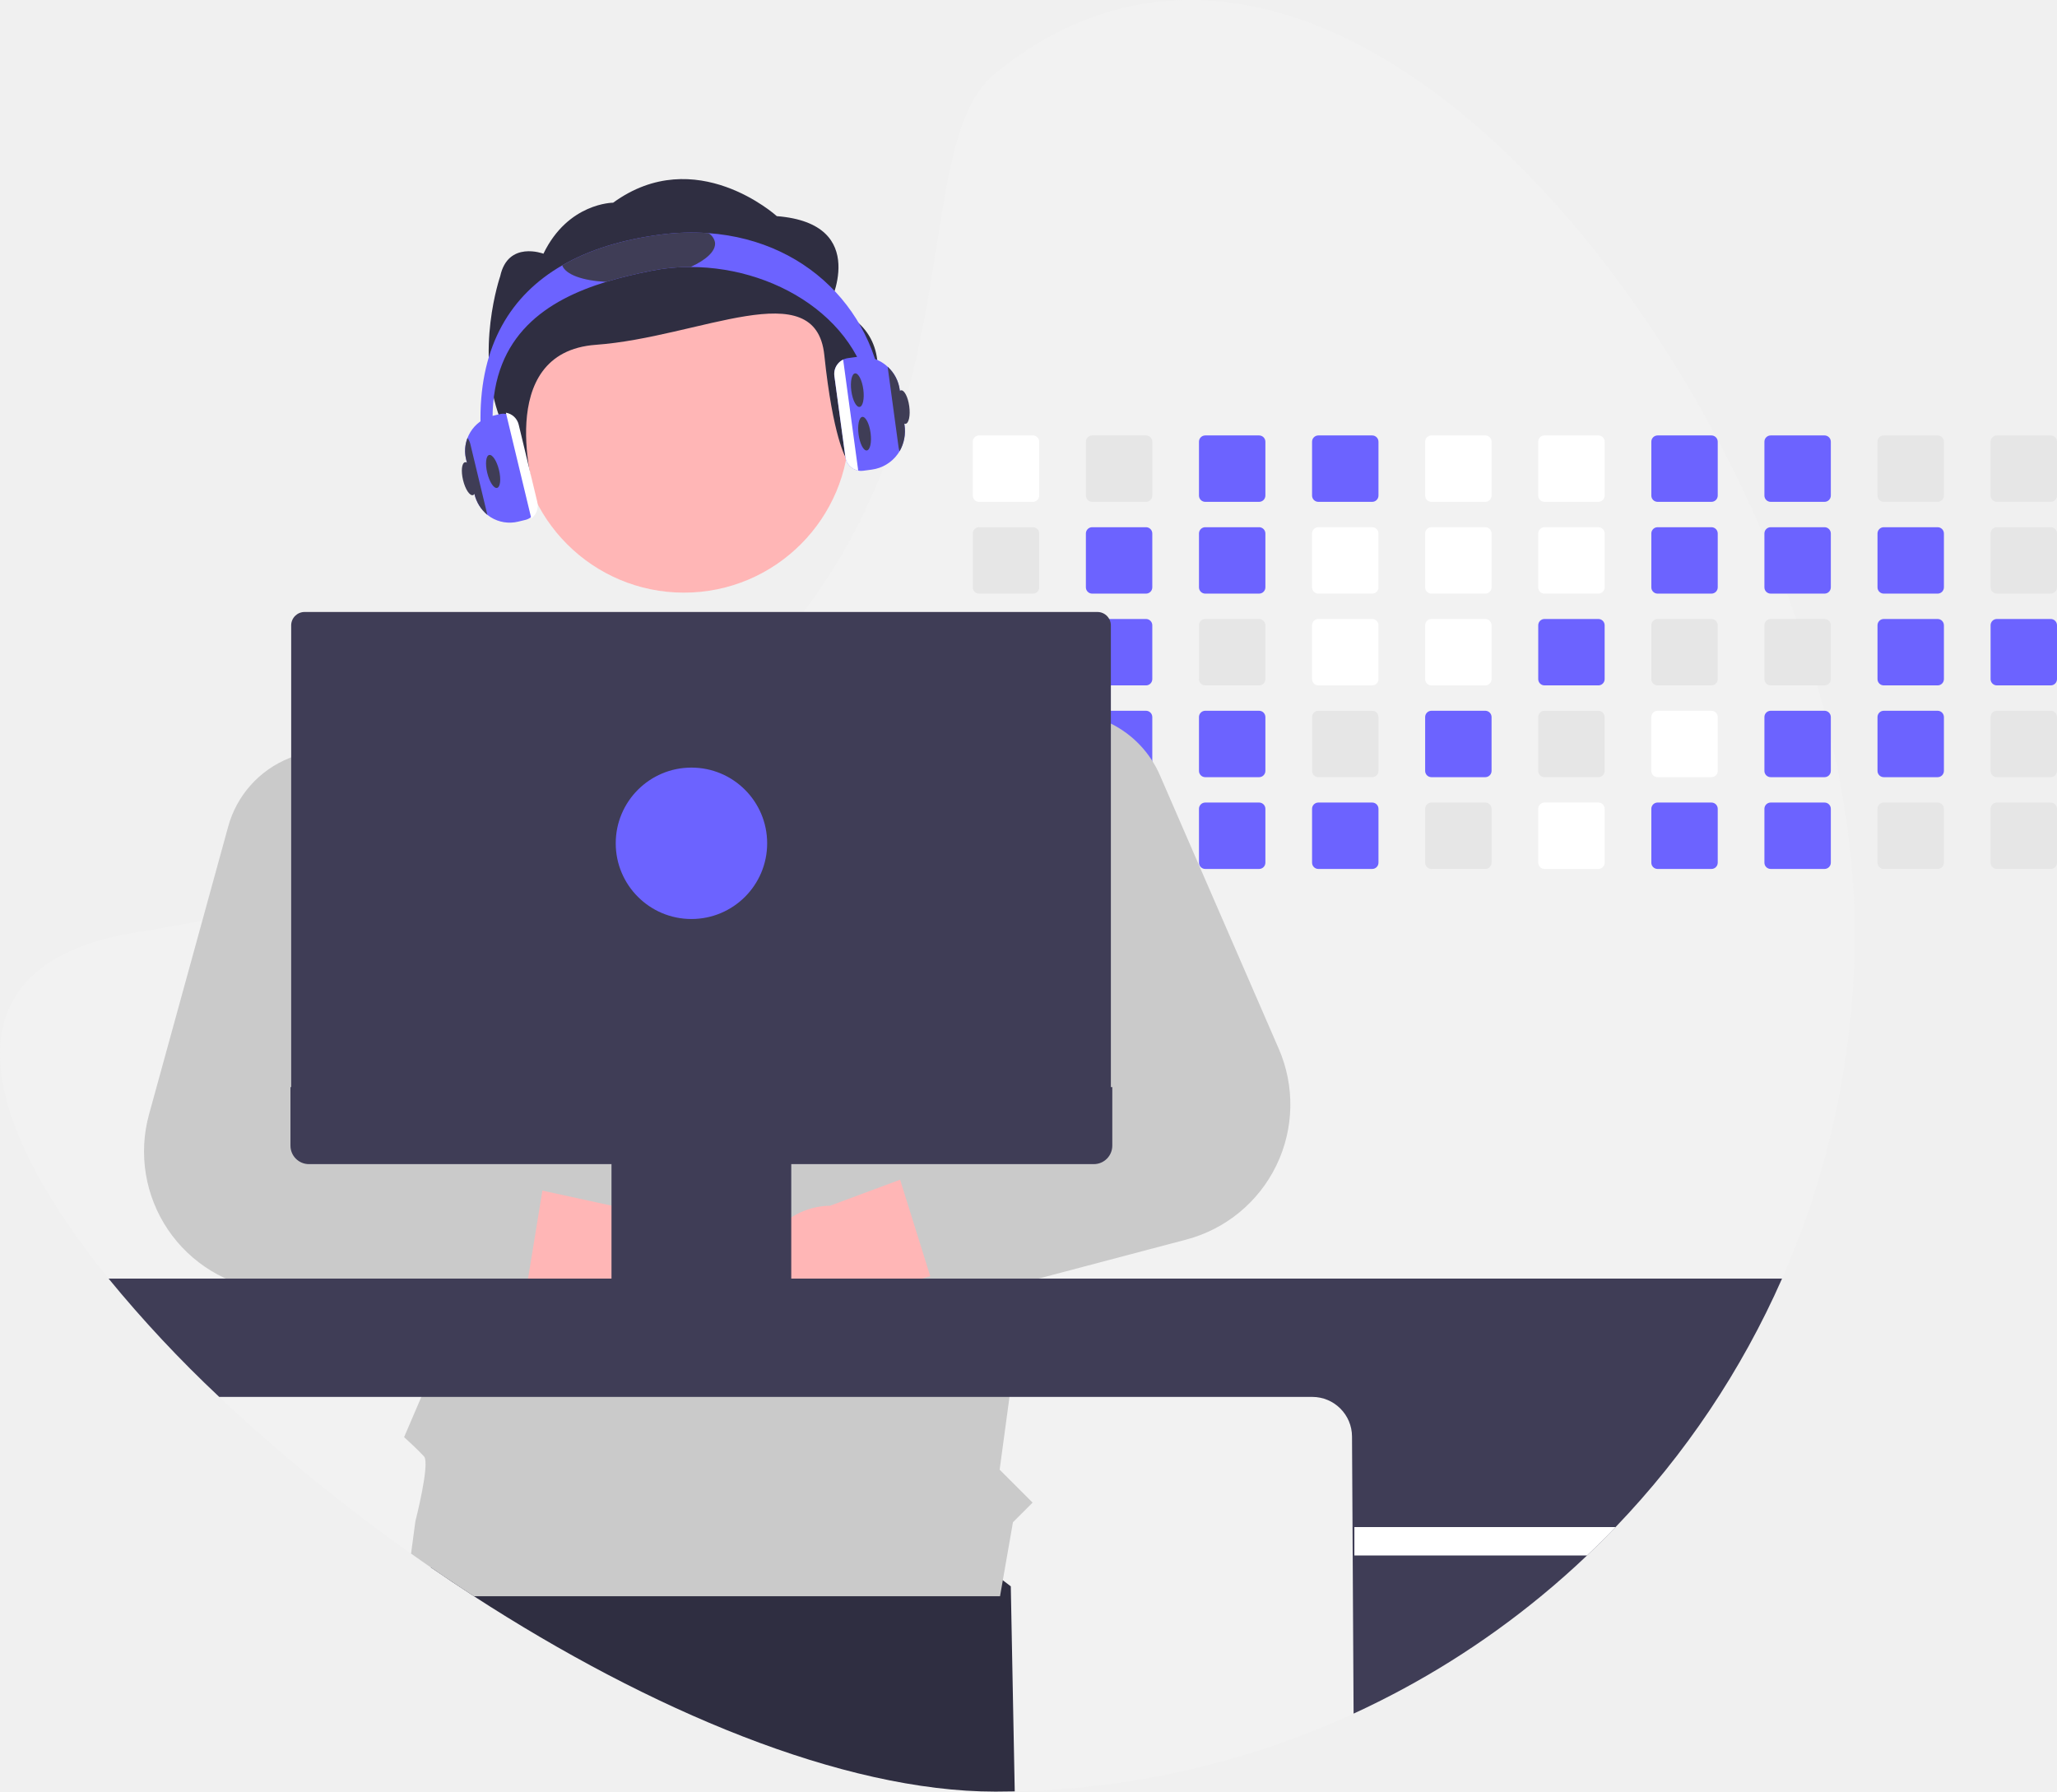
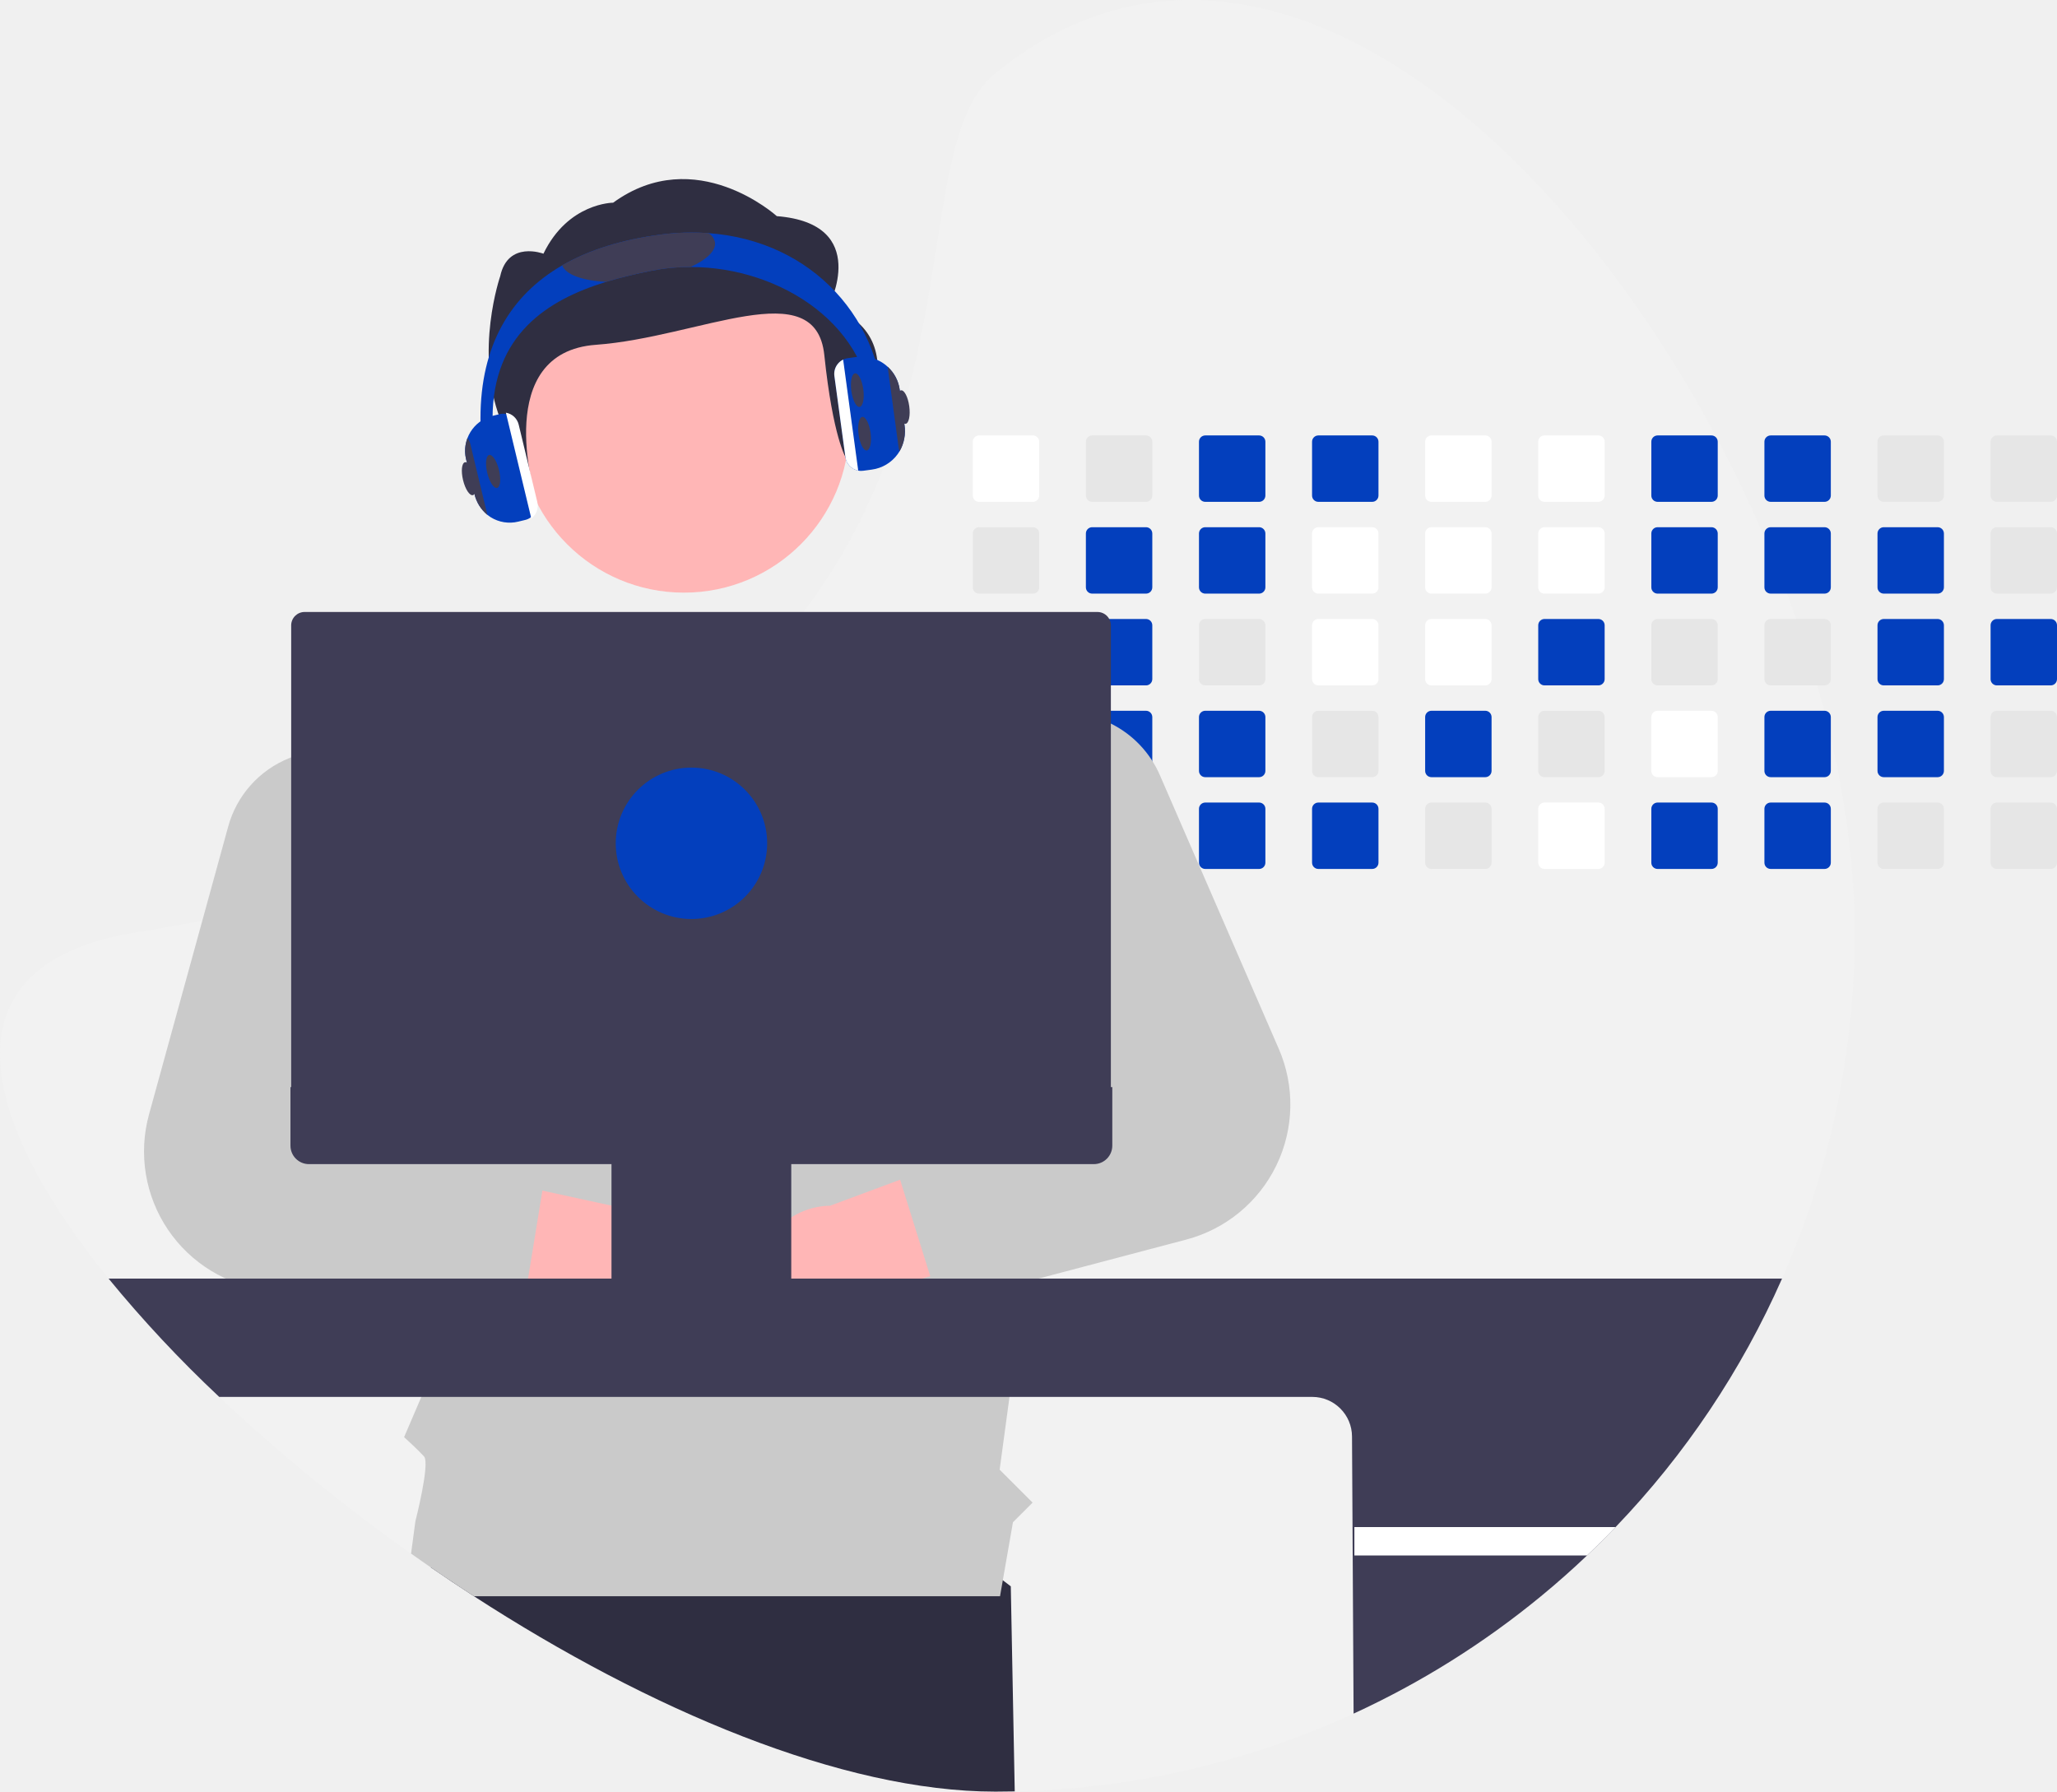
<svg xmlns="http://www.w3.org/2000/svg" data-name="Layer 1" width="850.538" height="740.83" viewBox="0 0 850.538 740.83">
  <path d="M941.609,465.125a354.21,354.21,0,0,1-98.85,245.9q-5.745,6.015-11.8,11.74-9.225,8.775-19.07,16.87a353.934,353.934,0,0,1-217.58,80.69q-3.975.09-7.98.09c-63.43,0-143.21-33.88-215.61-80.78q-8.985-5.82-17.81-11.91-4.125-2.82-8.21-5.72a730.43,730.43,0,0,1-79.32-64.8,514.116,514.116,0,0,1-45.75-48.92c-55.63-68.62-67.9-130.45,11.41-143.16q14.085-2.25,27.34-4.81,19.2-3.69,36.75-7.97,23.64-5.745,44.42-12.46,6.99-2.25,13.66-4.59c65.74-23.09,109.74-53.2,139.69-85.87q7.62-8.295,14.05-16.79a236.055,236.055,0,0,0,17.83-27.12,254.898,254.898,0,0,0,18.41-41.05l.27-.78c23.83-68.74,16.58-132.5,42.87-153.84,112.38-91.23,252.29,38.69,317.96,191.9q4.965,11.58,9.34,23.3,1.965,5.235,3.79,10.49,4.8,13.695,8.71,27.46,1.5,5.25,2.86,10.49c.97,3.77,1.9,7.53,2.76,11.29C938.139,412.305,941.609,439.455,941.609,465.125Z" transform="translate(-174.731 -79.58524)" fill="#f2f2f2" />
  <path d="M594.309,820.325q-3.975.09-7.98.09c-63.43,0-143.21-33.88-215.61-80.78q-8.985-5.82-17.81-11.91l5.16-31.4,156.21-20.74,78.4,59.95Z" transform="translate(-174.731 -79.58524)" fill="#2f2e41" />
  <path d="M601.829,259.635h-22.26a2.601,2.601,0,0,0-2.6,2.6v22.27a2.593,2.593,0,0,0,2.6,2.59h22.26a2.599,2.599,0,0,0,2.6-2.59v-22.27A2.608,2.608,0,0,0,601.829,259.635Z" transform="translate(-174.731 -79.58524)" fill="#fff" />
  <path d="M601.829,297.585h-22.26a2.601,2.601,0,0,0-2.6,2.6v22.27a2.593,2.593,0,0,0,2.6,2.59h22.26a2.599,2.599,0,0,0,2.6-2.59v-22.27A2.608,2.608,0,0,0,601.829,297.585Z" transform="translate(-174.731 -79.58524)" fill="#e6e6e6" />
  <path d="M601.829,335.535h-22.26a2.601,2.601,0,0,0-2.6,2.6v22.26a2.595,2.595,0,0,0,2.6,2.6h22.26a2.601,2.601,0,0,0,2.6-2.6v-22.26A2.608,2.608,0,0,0,601.829,335.535Z" transform="translate(-174.731 -79.58524)" fill="#e6e6e6" />
  <path d="M604.389,375.625a2.617,2.617,0,0,0-2.56-2.14h-22.26a2.601,2.601,0,0,0-2.6,2.6v22.26a2.595,2.595,0,0,0,2.6,2.6h22.26a2.601,2.601,0,0,0,2.6-2.6v-22.26A2.313,2.313,0,0,0,604.389,375.625Z" transform="translate(-174.731 -79.58524)" fill="#e6e6e6" />
  <path d="M602.839,411.635a2.634,2.634,0,0,0-1.01-.2h-22.26a2.595,2.595,0,0,0-2.6,2.6v22.26a2.588,2.588,0,0,0,2.6,2.6h22.26a2.601,2.601,0,0,0,2.6-2.6v-22.26A2.616,2.616,0,0,0,602.839,411.635Z" transform="translate(-174.731 -79.58524)" fill="#e6e6e6" />
  <path d="M648.589,259.635h-22.26a2.601,2.601,0,0,0-2.6,2.6v22.27a2.593,2.593,0,0,0,2.6,2.59h22.26a2.599,2.599,0,0,0,2.6-2.59v-22.27A2.608,2.608,0,0,0,648.589,259.635Z" transform="translate(-174.731 -79.58524)" fill="#e6e6e6" />
-   <path d="M648.589,297.585h-22.26a2.601,2.601,0,0,0-2.6,2.6v22.27a2.593,2.593,0,0,0,2.6,2.59h22.26a2.599,2.599,0,0,0,2.6-2.59v-22.27A2.608,2.608,0,0,0,648.589,297.585Z" transform="translate(-174.731 -79.58524)" fill="#6c63ff" />
-   <path d="M648.589,335.535h-22.26a2.601,2.601,0,0,0-2.6,2.6v22.26a2.595,2.595,0,0,0,2.6,2.6h22.26a2.601,2.601,0,0,0,2.6-2.6v-22.26A2.608,2.608,0,0,0,648.589,335.535Z" transform="translate(-174.731 -79.58524)" fill="#6c63ff" />
-   <path d="M648.589,373.485h-22.26a2.593,2.593,0,0,0-2.46,1.78,2.478,2.478,0,0,0-.14.82v22.26a2.595,2.595,0,0,0,2.6,2.6h22.26a2.601,2.601,0,0,0,2.6-2.6v-22.26A2.608,2.608,0,0,0,648.589,373.485Z" transform="translate(-174.731 -79.58524)" fill="#6c63ff" />
+   <path d="M648.589,297.585h-22.26a2.601,2.601,0,0,0-2.6,2.6v22.27a2.593,2.593,0,0,0,2.6,2.59h22.26a2.599,2.599,0,0,0,2.6-2.59v-22.27A2.608,2.608,0,0,0,648.589,297.585Z" transform="translate(-174.731 -79.58524)" fill="#033fbd" />
+   <path d="M648.589,335.535h-22.26a2.601,2.601,0,0,0-2.6,2.6v22.26a2.595,2.595,0,0,0,2.6,2.6h22.26a2.601,2.601,0,0,0,2.6-2.6v-22.26A2.608,2.608,0,0,0,648.589,335.535Z" transform="translate(-174.731 -79.58524)" fill="#033fbd" />
+   <path d="M648.589,373.485h-22.26a2.593,2.593,0,0,0-2.46,1.78,2.478,2.478,0,0,0-.14.82v22.26a2.595,2.595,0,0,0,2.6,2.6h22.26a2.601,2.601,0,0,0,2.6-2.6v-22.26A2.608,2.608,0,0,0,648.589,373.485Z" transform="translate(-174.731 -79.58524)" fill="#033fbd" />
  <path d="M648.589,411.435h-22.26a2.595,2.595,0,0,0-2.6,2.6v22.26a2.595,2.595,0,0,0,2.6,2.6h22.26a2.601,2.601,0,0,0,2.6-2.6v-22.26A2.601,2.601,0,0,0,648.589,411.435Z" transform="translate(-174.731 -79.58524)" fill="#e6e6e6" />
-   <path d="M695.349,259.635h-22.26a2.601,2.601,0,0,0-2.6,2.6v22.27a2.593,2.593,0,0,0,2.6,2.59h22.26a2.599,2.599,0,0,0,2.6-2.59v-22.27A2.608,2.608,0,0,0,695.349,259.635Z" transform="translate(-174.731 -79.58524)" fill="#6c63ff" />
-   <path d="M695.349,297.585h-22.26a2.601,2.601,0,0,0-2.6,2.6v22.27a2.593,2.593,0,0,0,2.6,2.59h22.26a2.599,2.599,0,0,0,2.6-2.59v-22.27A2.608,2.608,0,0,0,695.349,297.585Z" transform="translate(-174.731 -79.58524)" fill="#6c63ff" />
+   <path d="M695.349,259.635h-22.26a2.601,2.601,0,0,0-2.6,2.6v22.27a2.593,2.593,0,0,0,2.6,2.59h22.26a2.599,2.599,0,0,0,2.6-2.59v-22.27A2.608,2.608,0,0,0,695.349,259.635Z" transform="translate(-174.731 -79.58524)" fill="#033fbd" />
+   <path d="M695.349,297.585h-22.26a2.601,2.601,0,0,0-2.6,2.6v22.27a2.593,2.593,0,0,0,2.6,2.59h22.26a2.599,2.599,0,0,0,2.6-2.59v-22.27A2.608,2.608,0,0,0,695.349,297.585Z" transform="translate(-174.731 -79.58524)" fill="#033fbd" />
  <path d="M695.349,335.535h-22.26a2.601,2.601,0,0,0-2.6,2.6v22.26a2.595,2.595,0,0,0,2.6,2.6h22.26a2.601,2.601,0,0,0,2.6-2.6v-22.26A2.608,2.608,0,0,0,695.349,335.535Z" transform="translate(-174.731 -79.58524)" fill="#e6e6e6" />
-   <path d="M695.349,373.485h-22.26a2.601,2.601,0,0,0-2.6,2.6v22.26a2.595,2.595,0,0,0,2.6,2.6h22.26a2.601,2.601,0,0,0,2.6-2.6v-22.26A2.608,2.608,0,0,0,695.349,373.485Z" transform="translate(-174.731 -79.58524)" fill="#6c63ff" />
-   <path d="M695.349,411.435h-22.26a2.595,2.595,0,0,0-2.6,2.6v22.26a2.595,2.595,0,0,0,2.6,2.6h22.26a2.601,2.601,0,0,0,2.6-2.6v-22.26A2.601,2.601,0,0,0,695.349,411.435Z" transform="translate(-174.731 -79.58524)" fill="#6c63ff" />
-   <path d="M742.109,259.635h-22.26a2.601,2.601,0,0,0-2.6,2.6v22.27a2.593,2.593,0,0,0,2.6,2.59h22.26a2.599,2.599,0,0,0,2.6-2.59v-22.27A2.608,2.608,0,0,0,742.109,259.635Z" transform="translate(-174.731 -79.58524)" fill="#6c63ff" />
+   <path d="M695.349,373.485h-22.26a2.601,2.601,0,0,0-2.6,2.6v22.26a2.595,2.595,0,0,0,2.6,2.6h22.26a2.601,2.601,0,0,0,2.6-2.6v-22.26A2.608,2.608,0,0,0,695.349,373.485Z" transform="translate(-174.731 -79.58524)" fill="#033fbd" />
+   <path d="M695.349,411.435h-22.26a2.595,2.595,0,0,0-2.6,2.6v22.26a2.595,2.595,0,0,0,2.6,2.6h22.26a2.601,2.601,0,0,0,2.6-2.6v-22.26A2.601,2.601,0,0,0,695.349,411.435Z" transform="translate(-174.731 -79.58524)" fill="#033fbd" />
+   <path d="M742.109,259.635h-22.26a2.601,2.601,0,0,0-2.6,2.6v22.27a2.593,2.593,0,0,0,2.6,2.59h22.26a2.599,2.599,0,0,0,2.6-2.59v-22.27A2.608,2.608,0,0,0,742.109,259.635Z" transform="translate(-174.731 -79.58524)" fill="#033fbd" />
  <path d="M742.109,297.585h-22.26a2.601,2.601,0,0,0-2.6,2.6v22.27a2.593,2.593,0,0,0,2.6,2.59h22.26a2.599,2.599,0,0,0,2.6-2.59v-22.27A2.608,2.608,0,0,0,742.109,297.585Z" transform="translate(-174.731 -79.58524)" fill="#fff" />
  <path d="M742.109,335.535h-22.26a2.601,2.601,0,0,0-2.6,2.6v22.26a2.595,2.595,0,0,0,2.6,2.6h22.26a2.601,2.601,0,0,0,2.6-2.6v-22.26A2.608,2.608,0,0,0,742.109,335.535Z" transform="translate(-174.731 -79.58524)" fill="#fff" />
  <path d="M742.109,373.485h-22.26a2.601,2.601,0,0,0-2.6,2.6v22.26a2.595,2.595,0,0,0,2.6,2.6h22.26a2.601,2.601,0,0,0,2.6-2.6v-22.26A2.608,2.608,0,0,0,742.109,373.485Z" transform="translate(-174.731 -79.58524)" fill="#e6e6e6" />
-   <path d="M742.109,411.435h-22.26a2.595,2.595,0,0,0-2.6,2.6v22.26a2.595,2.595,0,0,0,2.6,2.6h22.26a2.601,2.601,0,0,0,2.6-2.6v-22.26A2.601,2.601,0,0,0,742.109,411.435Z" transform="translate(-174.731 -79.58524)" fill="#6c63ff" />
+   <path d="M742.109,411.435h-22.26a2.595,2.595,0,0,0-2.6,2.6v22.26a2.595,2.595,0,0,0,2.6,2.6h22.26a2.601,2.601,0,0,0,2.6-2.6v-22.26A2.601,2.601,0,0,0,742.109,411.435Z" transform="translate(-174.731 -79.58524)" fill="#033fbd" />
  <path d="M788.869,259.635h-22.27a2.599,2.599,0,0,0-2.59,2.6v22.27a2.591,2.591,0,0,0,2.59,2.59h22.27a2.599,2.599,0,0,0,2.6-2.59v-22.27A2.608,2.608,0,0,0,788.869,259.635Z" transform="translate(-174.731 -79.58524)" fill="#fff" />
  <path d="M788.869,297.585h-22.27a2.599,2.599,0,0,0-2.59,2.6v22.27a2.59,2.59,0,0,0,2.59,2.59h22.27a2.599,2.599,0,0,0,2.6-2.59v-22.27A2.608,2.608,0,0,0,788.869,297.585Z" transform="translate(-174.731 -79.58524)" fill="#fff" />
  <path d="M788.869,335.535h-22.27a2.599,2.599,0,0,0-2.59,2.6v22.26a2.593,2.593,0,0,0,2.59,2.6h22.27a2.601,2.601,0,0,0,2.6-2.6v-22.26A2.608,2.608,0,0,0,788.869,335.535Z" transform="translate(-174.731 -79.58524)" fill="#fff" />
-   <path d="M788.869,373.485h-22.27a2.599,2.599,0,0,0-2.59,2.6v22.26a2.593,2.593,0,0,0,2.59,2.6h22.27a2.601,2.601,0,0,0,2.6-2.6v-22.26A2.608,2.608,0,0,0,788.869,373.485Z" transform="translate(-174.731 -79.58524)" fill="#6c63ff" />
+   <path d="M788.869,373.485h-22.27a2.599,2.599,0,0,0-2.59,2.6v22.26a2.593,2.593,0,0,0,2.59,2.6h22.27a2.601,2.601,0,0,0,2.6-2.6v-22.26A2.608,2.608,0,0,0,788.869,373.485Z" transform="translate(-174.731 -79.58524)" fill="#033fbd" />
  <path d="M788.869,411.435h-22.27a2.593,2.593,0,0,0-2.59,2.6v22.26a2.593,2.593,0,0,0,2.59,2.6h22.27a2.601,2.601,0,0,0,2.6-2.6v-22.26A2.601,2.601,0,0,0,788.869,411.435Z" transform="translate(-174.731 -79.58524)" fill="#e6e6e6" />
  <path d="M835.629,259.635h-22.27a2.599,2.599,0,0,0-2.59,2.6v22.27a2.591,2.591,0,0,0,2.59,2.59h22.27a2.599,2.599,0,0,0,2.6-2.59v-22.27A2.608,2.608,0,0,0,835.629,259.635Z" transform="translate(-174.731 -79.58524)" fill="#fff" />
  <path d="M835.629,297.585h-22.27a2.599,2.599,0,0,0-2.59,2.6v22.27a2.59,2.59,0,0,0,2.59,2.59h22.27a2.599,2.599,0,0,0,2.6-2.59v-22.27A2.608,2.608,0,0,0,835.629,297.585Z" transform="translate(-174.731 -79.58524)" fill="#fff" />
-   <path d="M835.629,335.535h-22.27a2.599,2.599,0,0,0-2.59,2.6v22.26a2.593,2.593,0,0,0,2.59,2.6h22.27a2.601,2.601,0,0,0,2.6-2.6v-22.26A2.608,2.608,0,0,0,835.629,335.535Z" transform="translate(-174.731 -79.58524)" fill="#6c63ff" />
+   <path d="M835.629,335.535h-22.27a2.599,2.599,0,0,0-2.59,2.6v22.26a2.593,2.593,0,0,0,2.59,2.6h22.27a2.601,2.601,0,0,0,2.6-2.6v-22.26A2.608,2.608,0,0,0,835.629,335.535Z" transform="translate(-174.731 -79.58524)" fill="#033fbd" />
  <path d="M835.629,373.485h-22.27a2.599,2.599,0,0,0-2.59,2.6v22.26a2.593,2.593,0,0,0,2.59,2.6h22.27a2.601,2.601,0,0,0,2.6-2.6v-22.26A2.608,2.608,0,0,0,835.629,373.485Z" transform="translate(-174.731 -79.58524)" fill="#e6e6e6" />
  <path d="M835.629,411.435h-22.27a2.593,2.593,0,0,0-2.59,2.6v22.26a2.593,2.593,0,0,0,2.59,2.6h22.27a2.601,2.601,0,0,0,2.6-2.6v-22.26A2.601,2.601,0,0,0,835.629,411.435Z" transform="translate(-174.731 -79.58524)" fill="#fff" />
-   <path d="M882.389,259.635h-22.27a2.599,2.599,0,0,0-2.59,2.6v22.27a2.591,2.591,0,0,0,2.59,2.59h22.27a2.599,2.599,0,0,0,2.6-2.59v-22.27A2.608,2.608,0,0,0,882.389,259.635Z" transform="translate(-174.731 -79.58524)" fill="#6c63ff" />
-   <path d="M882.389,297.585h-22.27a2.599,2.599,0,0,0-2.59,2.6v22.27a2.59,2.59,0,0,0,2.59,2.59h22.27a2.599,2.599,0,0,0,2.6-2.59v-22.27A2.608,2.608,0,0,0,882.389,297.585Z" transform="translate(-174.731 -79.58524)" fill="#6c63ff" />
+   <path d="M882.389,259.635h-22.27a2.599,2.599,0,0,0-2.59,2.6v22.27a2.591,2.591,0,0,0,2.59,2.59h22.27a2.599,2.599,0,0,0,2.6-2.59v-22.27A2.608,2.608,0,0,0,882.389,259.635Z" transform="translate(-174.731 -79.58524)" fill="#033fbd" />
+   <path d="M882.389,297.585h-22.27a2.599,2.599,0,0,0-2.59,2.6v22.27a2.59,2.59,0,0,0,2.59,2.59h22.27a2.599,2.599,0,0,0,2.6-2.59v-22.27A2.608,2.608,0,0,0,882.389,297.585Z" transform="translate(-174.731 -79.58524)" fill="#033fbd" />
  <path d="M882.389,335.535h-22.27a2.599,2.599,0,0,0-2.59,2.6v22.26a2.593,2.593,0,0,0,2.59,2.6h22.27a2.601,2.601,0,0,0,2.6-2.6v-22.26A2.608,2.608,0,0,0,882.389,335.535Z" transform="translate(-174.731 -79.58524)" fill="#e6e6e6" />
  <path d="M882.389,373.485h-22.27a2.599,2.599,0,0,0-2.59,2.6v22.26a2.593,2.593,0,0,0,2.59,2.6h22.27a2.601,2.601,0,0,0,2.6-2.6v-22.26A2.608,2.608,0,0,0,882.389,373.485Z" transform="translate(-174.731 -79.58524)" fill="#fff" />
-   <path d="M882.389,411.435h-22.27a2.593,2.593,0,0,0-2.59,2.6v22.26a2.593,2.593,0,0,0,2.59,2.6h22.27a2.601,2.601,0,0,0,2.6-2.6v-22.26A2.601,2.601,0,0,0,882.389,411.435Z" transform="translate(-174.731 -79.58524)" fill="#6c63ff" />
-   <path d="M929.149,259.635h-22.27a2.599,2.599,0,0,0-2.59,2.6v22.27a2.591,2.591,0,0,0,2.59,2.59h22.27a2.599,2.599,0,0,0,2.6-2.59v-22.27A2.608,2.608,0,0,0,929.149,259.635Z" transform="translate(-174.731 -79.58524)" fill="#6c63ff" />
-   <path d="M929.149,297.585h-22.27a2.599,2.599,0,0,0-2.59,2.6v22.27a2.59,2.59,0,0,0,2.59,2.59h22.27a2.599,2.599,0,0,0,2.6-2.59v-22.27A2.608,2.608,0,0,0,929.149,297.585Z" transform="translate(-174.731 -79.58524)" fill="#6c63ff" />
+   <path d="M882.389,411.435h-22.27a2.593,2.593,0,0,0-2.59,2.6v22.26a2.593,2.593,0,0,0,2.59,2.6h22.27a2.601,2.601,0,0,0,2.6-2.6v-22.26A2.601,2.601,0,0,0,882.389,411.435Z" transform="translate(-174.731 -79.58524)" fill="#033fbd" />
+   <path d="M929.149,259.635h-22.27a2.599,2.599,0,0,0-2.59,2.6v22.27a2.591,2.591,0,0,0,2.59,2.59h22.27a2.599,2.599,0,0,0,2.6-2.59v-22.27A2.608,2.608,0,0,0,929.149,259.635Z" transform="translate(-174.731 -79.58524)" fill="#033fbd" />
+   <path d="M929.149,297.585h-22.27a2.599,2.599,0,0,0-2.59,2.6v22.27a2.59,2.59,0,0,0,2.59,2.59h22.27a2.599,2.599,0,0,0,2.6-2.59v-22.27A2.608,2.608,0,0,0,929.149,297.585Z" transform="translate(-174.731 -79.58524)" fill="#033fbd" />
  <path d="M929.149,335.535h-22.27a2.599,2.599,0,0,0-2.59,2.6v22.26a2.593,2.593,0,0,0,2.59,2.6h22.27a2.601,2.601,0,0,0,2.6-2.6v-22.26A2.608,2.608,0,0,0,929.149,335.535Z" transform="translate(-174.731 -79.58524)" fill="#e6e6e6" />
-   <path d="M929.149,373.485h-22.27a2.599,2.599,0,0,0-2.59,2.6v22.26a2.593,2.593,0,0,0,2.59,2.6h22.27a2.601,2.601,0,0,0,2.6-2.6v-22.26A2.608,2.608,0,0,0,929.149,373.485Z" transform="translate(-174.731 -79.58524)" fill="#6c63ff" />
-   <path d="M929.149,411.435h-22.27a2.593,2.593,0,0,0-2.59,2.6v22.26a2.593,2.593,0,0,0,2.59,2.6h22.27a2.601,2.601,0,0,0,2.6-2.6v-22.26A2.601,2.601,0,0,0,929.149,411.435Z" transform="translate(-174.731 -79.58524)" fill="#6c63ff" />
+   <path d="M929.149,373.485h-22.27a2.599,2.599,0,0,0-2.59,2.6v22.26a2.593,2.593,0,0,0,2.59,2.6h22.27a2.601,2.601,0,0,0,2.6-2.6v-22.26A2.608,2.608,0,0,0,929.149,373.485Z" transform="translate(-174.731 -79.58524)" fill="#033fbd" />
+   <path d="M929.149,411.435h-22.27a2.593,2.593,0,0,0-2.59,2.6v22.26a2.593,2.593,0,0,0,2.59,2.6h22.27a2.601,2.601,0,0,0,2.6-2.6v-22.26A2.601,2.601,0,0,0,929.149,411.435Z" transform="translate(-174.731 -79.58524)" fill="#033fbd" />
  <path d="M975.909,259.635h-22.27a2.599,2.599,0,0,0-2.59,2.6v22.27a2.591,2.591,0,0,0,2.59,2.59h22.27a2.599,2.599,0,0,0,2.6-2.59v-22.27A2.608,2.608,0,0,0,975.909,259.635Z" transform="translate(-174.731 -79.58524)" fill="#e6e6e6" />
-   <path d="M975.909,297.585h-22.27a2.599,2.599,0,0,0-2.59,2.6v22.27a2.59,2.59,0,0,0,2.59,2.59h22.27a2.599,2.599,0,0,0,2.6-2.59v-22.27A2.608,2.608,0,0,0,975.909,297.585Z" transform="translate(-174.731 -79.58524)" fill="#6c63ff" />
-   <path d="M975.909,335.535h-22.27a2.599,2.599,0,0,0-2.59,2.6v22.26a2.593,2.593,0,0,0,2.59,2.6h22.27a2.601,2.601,0,0,0,2.6-2.6v-22.26A2.608,2.608,0,0,0,975.909,335.535Z" transform="translate(-174.731 -79.58524)" fill="#6c63ff" />
-   <path d="M975.909,373.485h-22.27a2.599,2.599,0,0,0-2.59,2.6v22.26a2.593,2.593,0,0,0,2.59,2.6h22.27a2.601,2.601,0,0,0,2.6-2.6v-22.26A2.608,2.608,0,0,0,975.909,373.485Z" transform="translate(-174.731 -79.58524)" fill="#6c63ff" />
+   <path d="M975.909,297.585h-22.27a2.599,2.599,0,0,0-2.59,2.6v22.27a2.59,2.59,0,0,0,2.59,2.59h22.27a2.599,2.599,0,0,0,2.6-2.59v-22.27A2.608,2.608,0,0,0,975.909,297.585Z" transform="translate(-174.731 -79.58524)" fill="#033fbd" />
+   <path d="M975.909,335.535h-22.27a2.599,2.599,0,0,0-2.59,2.6v22.26a2.593,2.593,0,0,0,2.59,2.6h22.27a2.601,2.601,0,0,0,2.6-2.6v-22.26A2.608,2.608,0,0,0,975.909,335.535Z" transform="translate(-174.731 -79.58524)" fill="#033fbd" />
+   <path d="M975.909,373.485h-22.27a2.599,2.599,0,0,0-2.59,2.6v22.26a2.593,2.593,0,0,0,2.59,2.6h22.27a2.601,2.601,0,0,0,2.6-2.6v-22.26A2.608,2.608,0,0,0,975.909,373.485Z" transform="translate(-174.731 -79.58524)" fill="#033fbd" />
  <path d="M975.909,411.435h-22.27a2.593,2.593,0,0,0-2.59,2.6v22.26a2.593,2.593,0,0,0,2.59,2.6h22.27a2.601,2.601,0,0,0,2.6-2.6v-22.26A2.601,2.601,0,0,0,975.909,411.435Z" transform="translate(-174.731 -79.58524)" fill="#e6e6e6" />
  <path d="M1022.669,259.635h-22.27a2.599,2.599,0,0,0-2.59,2.6v22.27a2.591,2.591,0,0,0,2.59,2.59h22.27a2.599,2.599,0,0,0,2.6-2.59v-22.27A2.608,2.608,0,0,0,1022.669,259.635Z" transform="translate(-174.731 -79.58524)" fill="#e6e6e6" />
  <path d="M1022.669,297.585h-22.27a2.599,2.599,0,0,0-2.59,2.6v22.27a2.591,2.591,0,0,0,2.59,2.59h22.27a2.599,2.599,0,0,0,2.6-2.59v-22.27A2.608,2.608,0,0,0,1022.669,297.585Z" transform="translate(-174.731 -79.58524)" fill="#e6e6e6" />
-   <path d="M1022.669,335.535h-22.27a2.599,2.599,0,0,0-2.59,2.6v22.26a2.593,2.593,0,0,0,2.59,2.6h22.27a2.601,2.601,0,0,0,2.6-2.6v-22.26A2.608,2.608,0,0,0,1022.669,335.535Z" transform="translate(-174.731 -79.58524)" fill="#6c63ff" />
+   <path d="M1022.669,335.535h-22.27a2.599,2.599,0,0,0-2.59,2.6v22.26a2.593,2.593,0,0,0,2.59,2.6h22.27a2.601,2.601,0,0,0,2.6-2.6v-22.26A2.608,2.608,0,0,0,1022.669,335.535Z" transform="translate(-174.731 -79.58524)" fill="#033fbd" />
  <path d="M1022.669,373.485h-22.27a2.599,2.599,0,0,0-2.59,2.6v22.26a2.593,2.593,0,0,0,2.59,2.6h22.27a2.601,2.601,0,0,0,2.6-2.6v-22.26A2.608,2.608,0,0,0,1022.669,373.485Z" transform="translate(-174.731 -79.58524)" fill="#e6e6e6" />
  <path d="M1022.669,411.435h-22.27a2.593,2.593,0,0,0-2.59,2.6v22.26a2.593,2.593,0,0,0,2.59,2.6h22.27a2.601,2.601,0,0,0,2.6-2.6v-22.26A2.601,2.601,0,0,0,1022.669,411.435Z" transform="translate(-174.731 -79.58524)" fill="#e6e6e6" />
  <polygon points="336.095 660.051 335.475 660.051 336.005 659.981 336.095 660.051" fill="#2f2e41" />
  <circle id="b6132315-04e2-4cdb-a713-107c9cd58b0b" data-name="ab6171fa-7d69-4734-b81c-8dff60f9761b" cx="282.814" cy="176.733" r="68.322" fill="#ffb6b6" />
-   <path id="f4304bdd-ba2d-4fff-b404-410205410c5d-436" data-name="bf427902-b9bf-4946-b5d7-5c1c7e04535e" d="M517.377,206.226s17.869-34.161-21.444-37.266c0,0-33.515-30.402-67.676-5.558,0,0-18.633,0-28.823,21.086,0,0-14.655-5.558-17.876,9.317,0,0-10.723,31.055,0,59.005,10.723,27.95,14.285,31.055,14.285,31.055s-17.621-58.598,25.27-61.704,90.887-29.909,94.461,4.251,8.953,42.578,8.953,42.578S558.479,220.201,517.377,206.226Z" transform="translate(-174.731 -79.58524)" fill="#2f2e41" />
+   <path id="f4304bdd-ba2d-4fff-b404-410205410c5d-232" data-name="bf427902-b9bf-4946-b5d7-5c1c7e04535e" d="M517.377,206.226s17.869-34.161-21.444-37.266c0,0-33.515-30.402-67.676-5.558,0,0-18.633,0-28.823,21.086,0,0-14.655-5.558-17.876,9.317,0,0-10.723,31.055,0,59.005,10.723,27.95,14.285,31.055,14.285,31.055s-17.621-58.598,25.27-61.704,90.887-29.909,94.461,4.251,8.953,42.578,8.953,42.578S558.479,220.201,517.377,206.226Z" transform="translate(-174.731 -79.58524)" fill="#2f2e41" />
  <path d="M634.279,424.695l-.22,1.16-2.47,13.04-17.07,90.2-1.01,5.31-2.12,11.23-2.9,15.32-6.43,33.95-1.84,9.73-.69,3.65-.24,1.28-1.91,10.07-.58,3.04-4.66,34.53-4.07,30.09,13.62,13.62-8.12,8.12-5.33,30.53.01.07H370.719q-13.2-8.55-26.02-17.63l1.79-13.4s6.16-23.93,3.57-26.79c-2.58-2.86-8.24-7.97-8.24-7.97l7.13-16.64.99-2.31-1.66-34.43-.04-.83-.55-11.35-.07-1.46-.11-2.19-2.11-43.68-.04-.72-.64-13.24-.6-12.59-.26-5.31-2.57-53.13-1.74-36.08-1.52-31.41,6.11-2.07,65.35-22.21,27.07-35.19,56.34.42,27.58.21,46.02,42.68,10.47,5,.08.04,7.51,3.59,19.04,9.09,20.13,9.62,10.33,4.93Z" transform="translate(-174.731 -79.58524)" fill="#cacaca" />
  <path d="M443.84,637.136a30.286,30.286,0,0,1-40.664-22.43L296.617,599.588l37.043-41.902,95.511,20.78a30.45,30.45,0,0,1,14.669,58.67Z" transform="translate(-174.731 -79.58524)" fill="#ffb6b6" />
  <path d="M396.329,560.955a13.522,13.522,0,0,0-7.89-4.87l-43.72-9.09-4.49-.93a18.933,18.933,0,0,1-12.53-9.07,19.161,19.161,0,0,1-2.45-7.9,18.895,18.895,0,0,1,.89-7.48l15.15-45.65,9.83-29.62a41.792,41.792,0,0,0,2.09-11.05,43.349,43.349,0,0,0-9.07-28.89,42.693,42.693,0,0,0-49.01-13.64c-.25.09-.51.19-.76.29a42.583,42.583,0,0,0-25.31,28.41l-10.68,38.85-22.03,80.09a57.766,57.766,0,0,0,48.96,72.68l62.97,7.38,29.14,3.42a13.497,13.497,0,0,0,14.84-10.73,4.895,4.895,0,0,0,.11-.55l.7-4.32,5.93-36.38.06-.37A13.475,13.475,0,0,0,396.329,560.955Z" transform="translate(-174.731 -79.58524)" fill="#cacaca" />
  <path d="M511.714,638.302a30.286,30.286,0,0,0,37.094-27.94l103.362-29.994L609.588,544.109l-91.626,34.041a30.45,30.45,0,0,0-6.249,60.152Z" transform="translate(-174.731 -79.58524)" fill="#ffb6b6" />
  <path d="M703.489,513.275,654.329,400.135a42.819,42.819,0,0,0-20.27-21.35,43.356,43.356,0,0,0-8.78-3.2c-.47-.12-.94-.23-1.41-.32a42.132,42.132,0,0,0-19.48.36,42.814,42.814,0,0,0-27.34,21.73,1.004,1.004,0,0,0-.08.14,43.1,43.1,0,0,0-.37,38.85l.61,1.22,34.74,69.77a18.9,18.9,0,0,1-10.5,26.19l-2.44.88-43.88,15.85a13.497,13.497,0,0,0-8.33,16.79l.11.35,12.3,39.36c.06.18.12.36.19.54a7.054,7.054,0,0,0,.4.99,13.482,13.482,0,0,0,15.81,7.53l23.68-6.25,4.83-1.28,61.15-16.15a57.76,57.76,0,0,0,38.22-78.86Z" transform="translate(-174.731 -79.58524)" fill="#cacaca" />
  <path d="M219.629,608.285a514.116,514.116,0,0,0,45.75,48.92h451.97a16.446,16.446,0,0,1,16.42,16.43l.65,114.53a355.43,355.43,0,0,0,77.47-48.53q9.84-8.085,19.07-16.87,6.045-5.73,11.8-11.74a355.629,355.629,0,0,0,68.82-102.74Z" transform="translate(-174.731 -79.58524)" fill="#3f3d56" />
  <path d="M842.759,711.025q-5.745,6.015-11.8,11.74H734.749v-11.74Z" transform="translate(-174.731 -79.58524)" fill="#fff" />
  <path d="M633.379,335.535a5.538,5.538,0,0,0-4.87-2.9H300.669a5.555,5.555,0,0,0-5.54,5.55v196.22H634.059V338.185A5.385,5.385,0,0,0,633.379,335.535Z" transform="translate(-174.731 -79.58524)" fill="#3f3d56" />
  <path d="M294.832,529.092V553.306a7.644,7.644,0,0,0,7.644,7.644H427.573v47.787h-1.662a.993.993,0,0,0-.993.993v3.324a.993.993,0,0,0,.993.993h77.658a.993.993,0,0,0,.993-.993v-3.324a.993.993,0,0,0-.993-.993h-1.662V560.95H627.004a7.644,7.644,0,0,0,7.644-7.644V529.092Z" transform="translate(-174.731 -79.58524)" fill="#3f3d56" />
-   <circle cx="285.903" cy="348.704" r="31.306" fill="#6c63ff" />
-   <path d="M540.399,252.585h-5c0-37.8-37.41-62.57-75.15-62.59a82.382,82.382,0,0,0-16.35,1.59c-6.06,1.21-12.35,2.66-18.53,4.55-24.37,7.47-46.97,21.91-46.97,56.45a78.591,78.591,0,0,0,2.54,19.88l-4.84,1.26a83.876,83.876,0,0,1-2.7-21.14c0-30.18,12.39-50.91,33.79-63.27,11.25-6.5,24.98-10.69,40.71-12.73a97.131,97.131,0,0,1,19.75-.6C511.049,179.105,540.399,212.385,540.399,252.585Z" transform="translate(-174.731 -79.58524)" fill="#6c63ff" />
-   <path d="M548.729,255.355l-1.97-14.56a15.71,15.71,0,0,0-5-9.56,15.816,15.816,0,0,0-13.25-4l-3.13.43a6.524,6.524,0,0,0-4.35,2.53,6.548,6.548,0,0,0-1.29,4.87l4.55,33.54a6.577,6.577,0,0,0,5.3,5.57,6.154,6.154,0,0,0,1.22.12,6.499,6.499,0,0,0,.88-.06l3.5-.47a15.791,15.791,0,0,0,10.74-6.43c.27-.38.53-.77.77-1.17A16.748,16.748,0,0,0,548.729,255.355Z" transform="translate(-174.731 -79.58524)" fill="#6c63ff" />
+   <circle cx="285.903" cy="348.704" r="31.306" fill="#033fbd" />
+   <path d="M540.399,252.585h-5c0-37.8-37.41-62.57-75.15-62.59a82.382,82.382,0,0,0-16.35,1.59c-6.06,1.21-12.35,2.66-18.53,4.55-24.37,7.47-46.97,21.91-46.97,56.45a78.591,78.591,0,0,0,2.54,19.88l-4.84,1.26a83.876,83.876,0,0,1-2.7-21.14c0-30.18,12.39-50.91,33.79-63.27,11.25-6.5,24.98-10.69,40.71-12.73a97.131,97.131,0,0,1,19.75-.6C511.049,179.105,540.399,212.385,540.399,252.585Z" transform="translate(-174.731 -79.58524)" fill="#033fbd" />
+   <path d="M548.729,255.355l-1.97-14.56a15.71,15.71,0,0,0-5-9.56,15.816,15.816,0,0,0-13.25-4l-3.13.43a6.524,6.524,0,0,0-4.35,2.53,6.548,6.548,0,0,0-1.29,4.87l4.55,33.54a6.577,6.577,0,0,0,5.3,5.57,6.154,6.154,0,0,0,1.22.12,6.499,6.499,0,0,0,.88-.06l3.5-.47a15.791,15.791,0,0,0,10.74-6.43c.27-.38.53-.77.77-1.17A16.748,16.748,0,0,0,548.729,255.355Z" transform="translate(-174.731 -79.58524)" fill="#033fbd" />
  <path d="M523.359,228.275a6.432,6.432,0,0,0-2.33,1.92,6.548,6.548,0,0,0-1.29,4.87l4.55,33.54a6.577,6.577,0,0,0,5.3,5.57Z" transform="translate(-174.731 -79.58524)" fill="#fff" />
  <path d="M548.729,255.355l-1.97-14.56a15.71,15.71,0,0,0-5-9.56l4.53,33.37a6.176,6.176,0,0,0,.41,1.56A16.748,16.748,0,0,0,548.729,255.355Z" transform="translate(-174.731 -79.58524)" fill="#3f3d56" />
  <ellipse cx="532.218" cy="258.909" rx="2.5" ry="7" transform="translate(-204.7047 -5.69071) rotate(-7.72549)" fill="#3f3d56" />
  <ellipse cx="529.218" cy="240.909" rx="2.5" ry="7" transform="translate(-202.3122 -6.25736) rotate(-7.72549)" fill="#3f3d56" />
  <ellipse cx="548.218" cy="247.909" rx="2.5" ry="7" transform="translate(-203.0808 -3.63971) rotate(-7.72549)" fill="#3f3d56" />
  <path d="M460.249,189.995a82.382,82.382,0,0,0-16.35,1.59c-6.06,1.21-12.35,2.66-18.53,4.55-9.65-.47-16.75-2.97-18.18-6.82,11.25-6.5,24.98-10.69,40.71-12.73a97.131,97.131,0,0,1,19.75-.6,5.727,5.727,0,0,1,2.72,3.82C470.839,183.285,466.869,186.985,460.249,189.995Z" transform="translate(-174.731 -79.58524)" fill="#3f3d56" />
-   <path d="M396.409,287.285l-7.7-32.01a6.024,6.024,0,0,0-4.88-4.55,6.733,6.733,0,0,0-1-.08,6.026,6.026,0,0,0-1.4.17l-2.98.72a14.904,14.904,0,0,0-10.99,17.96l3.45,14.36a15.845,15.845,0,0,0,5.34,8.62,14.045,14.045,0,0,0,1.36.97,14.809,14.809,0,0,0,11.37,1.84l2.97-.72a5.84,5.84,0,0,0,2.17-1.01A5.993,5.993,0,0,0,396.409,287.285Z" transform="translate(-174.731 -79.58524)" fill="#6c63ff" />
+   <path d="M396.409,287.285l-7.7-32.01a6.024,6.024,0,0,0-4.88-4.55,6.733,6.733,0,0,0-1-.08,6.026,6.026,0,0,0-1.4.17l-2.98.72a14.904,14.904,0,0,0-10.99,17.96l3.45,14.36a15.845,15.845,0,0,0,5.34,8.62,14.045,14.045,0,0,0,1.36.97,14.809,14.809,0,0,0,11.37,1.84l2.97-.72a5.84,5.84,0,0,0,2.17-1.01A5.993,5.993,0,0,0,396.409,287.285Z" transform="translate(-174.731 -79.58524)" fill="#033fbd" />
  <ellipse cx="378.629" cy="274.523" rx="2.5" ry="7" transform="translate(-228.4506 16.61926) rotate(-13.53051)" fill="#3f3d56" />
  <ellipse cx="368.629" cy="277.523" rx="2.5" ry="7" transform="translate(-229.4301 14.36289) rotate(-13.53051)" fill="#3f3d56" />
  <path d="M396.899,287.165l-7.7-32.01a6.532,6.532,0,0,0-5.29-4.92l10.51,43.72A6.511,6.511,0,0,0,396.899,287.165Z" transform="translate(-174.731 -79.58524)" fill="#fff" />
  <path d="M369.199,263.155a6.476,6.476,0,0,0-1.17-2.45,14.725,14.725,0,0,0-.57,8.79l3.45,14.36a15.845,15.845,0,0,0,5.34,8.62Z" transform="translate(-174.731 -79.58524)" fill="#3f3d56" />
</svg>
